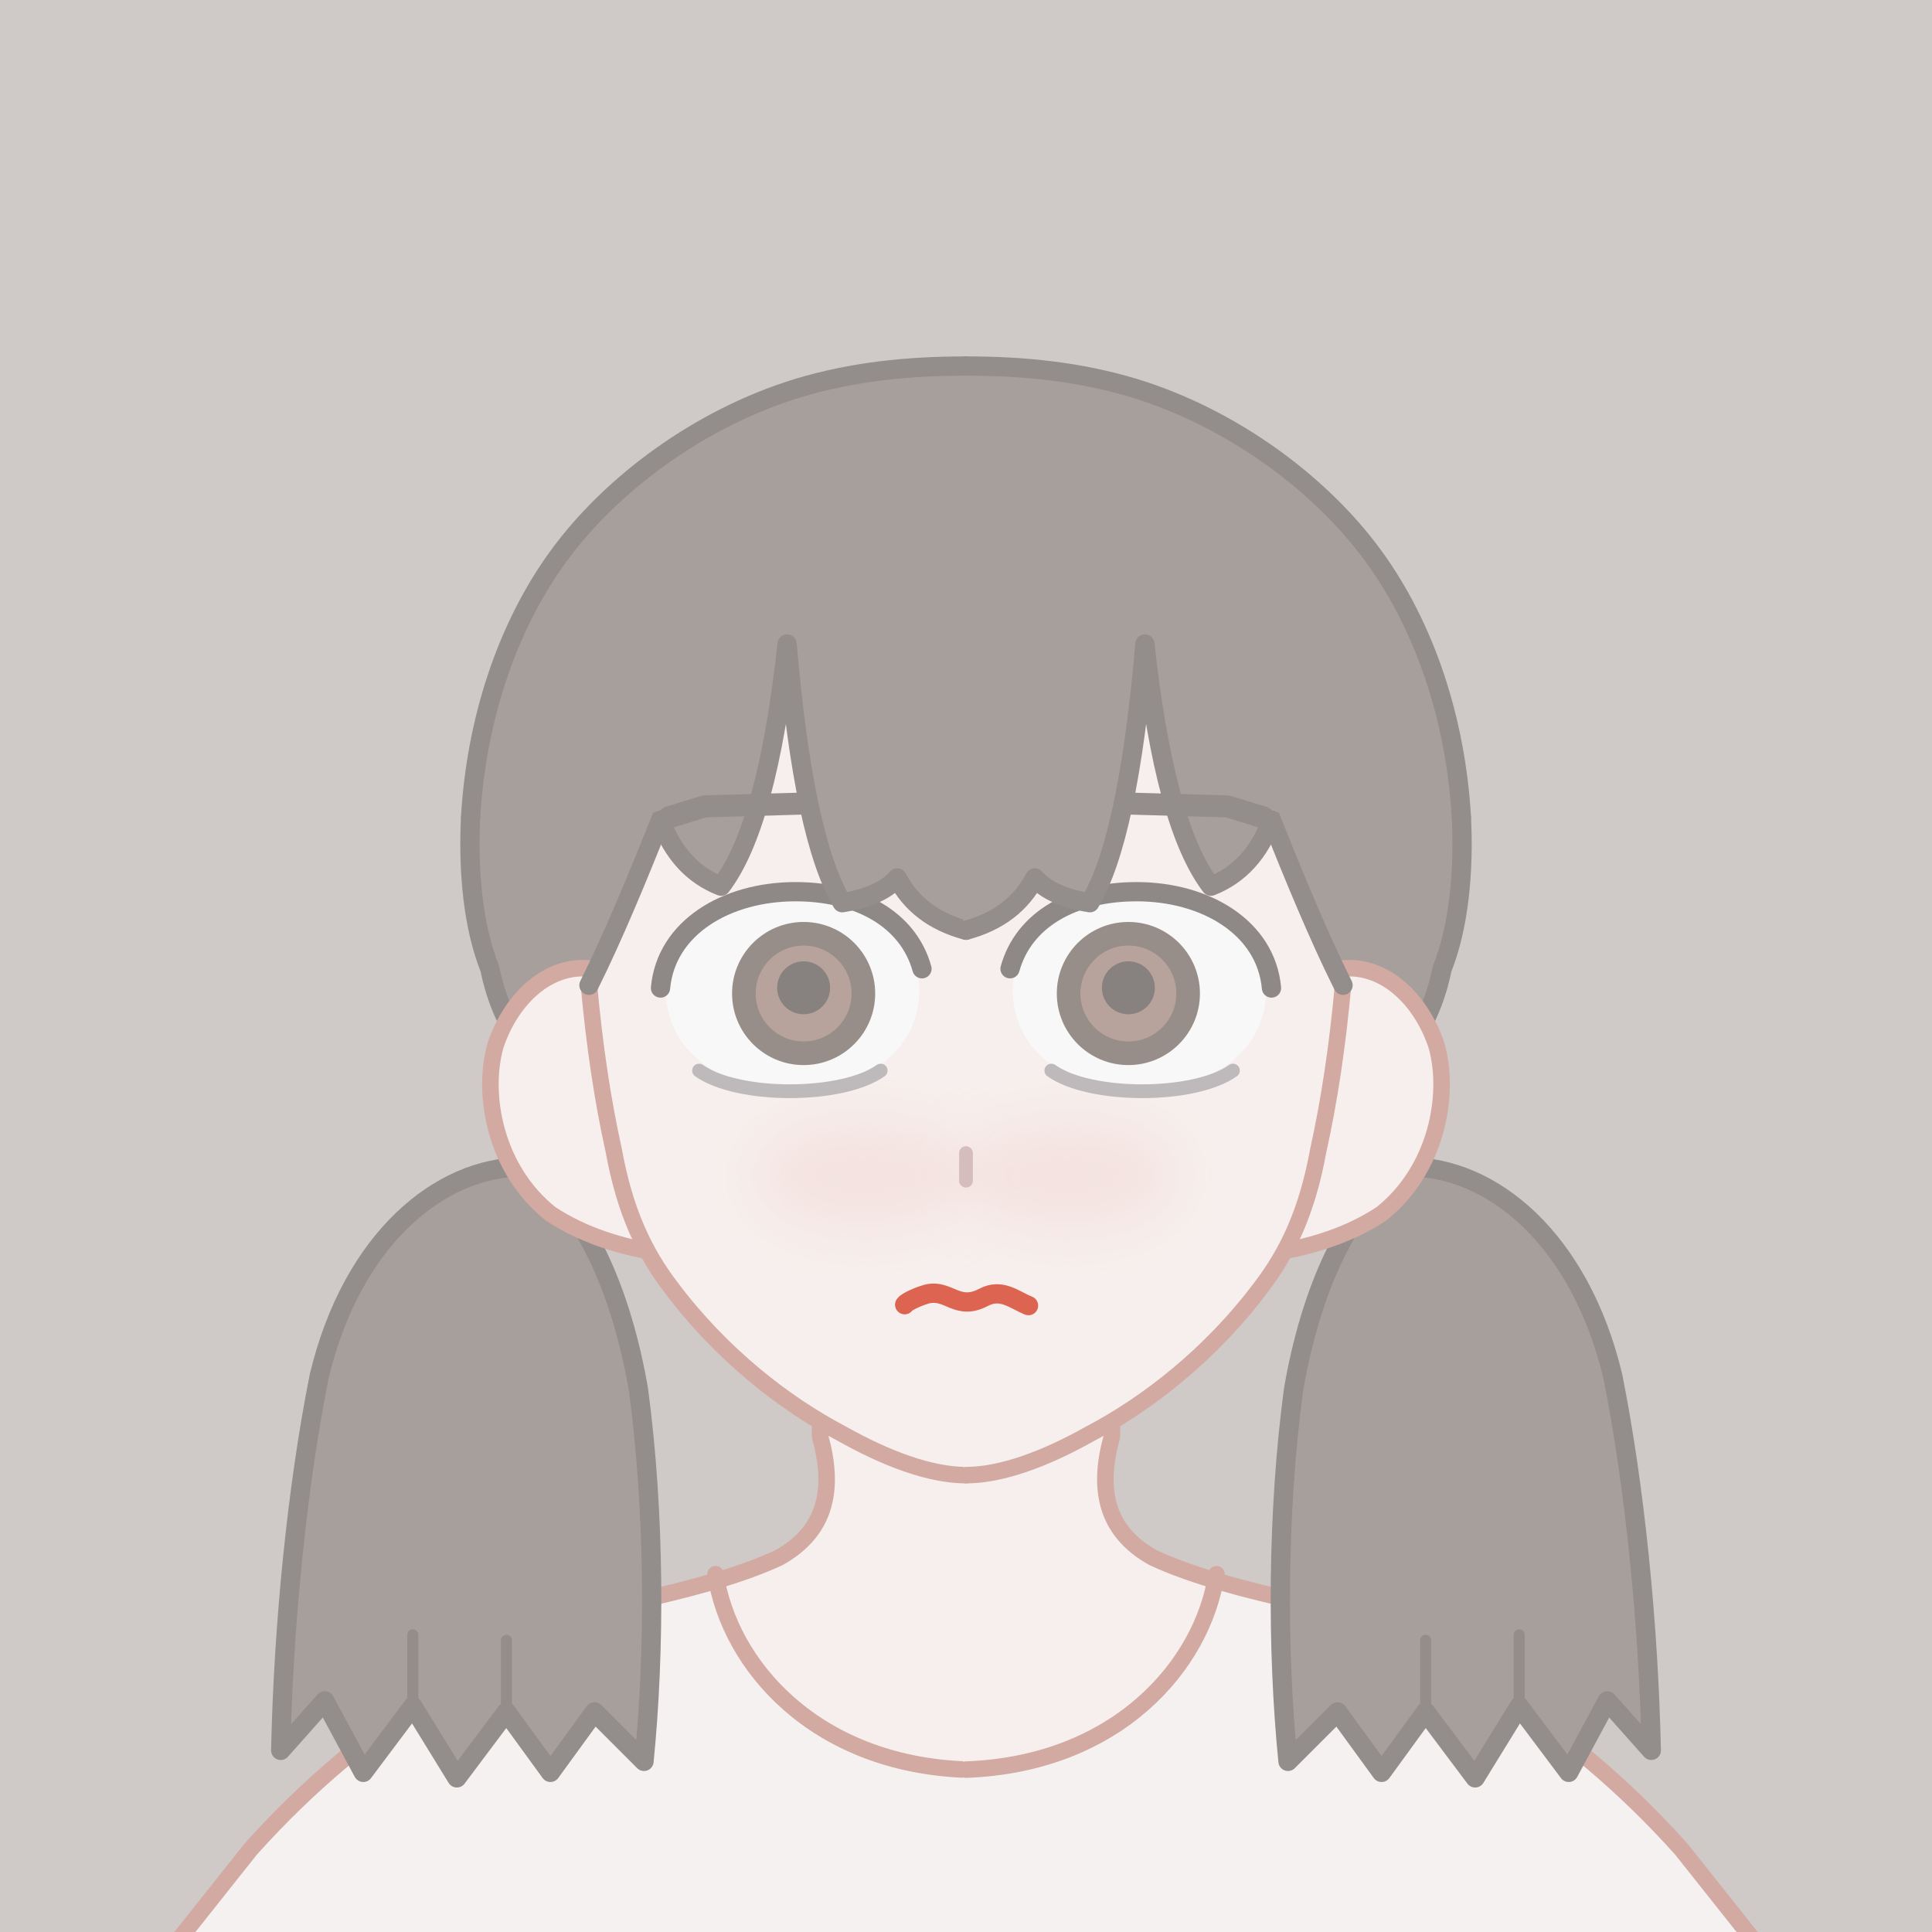
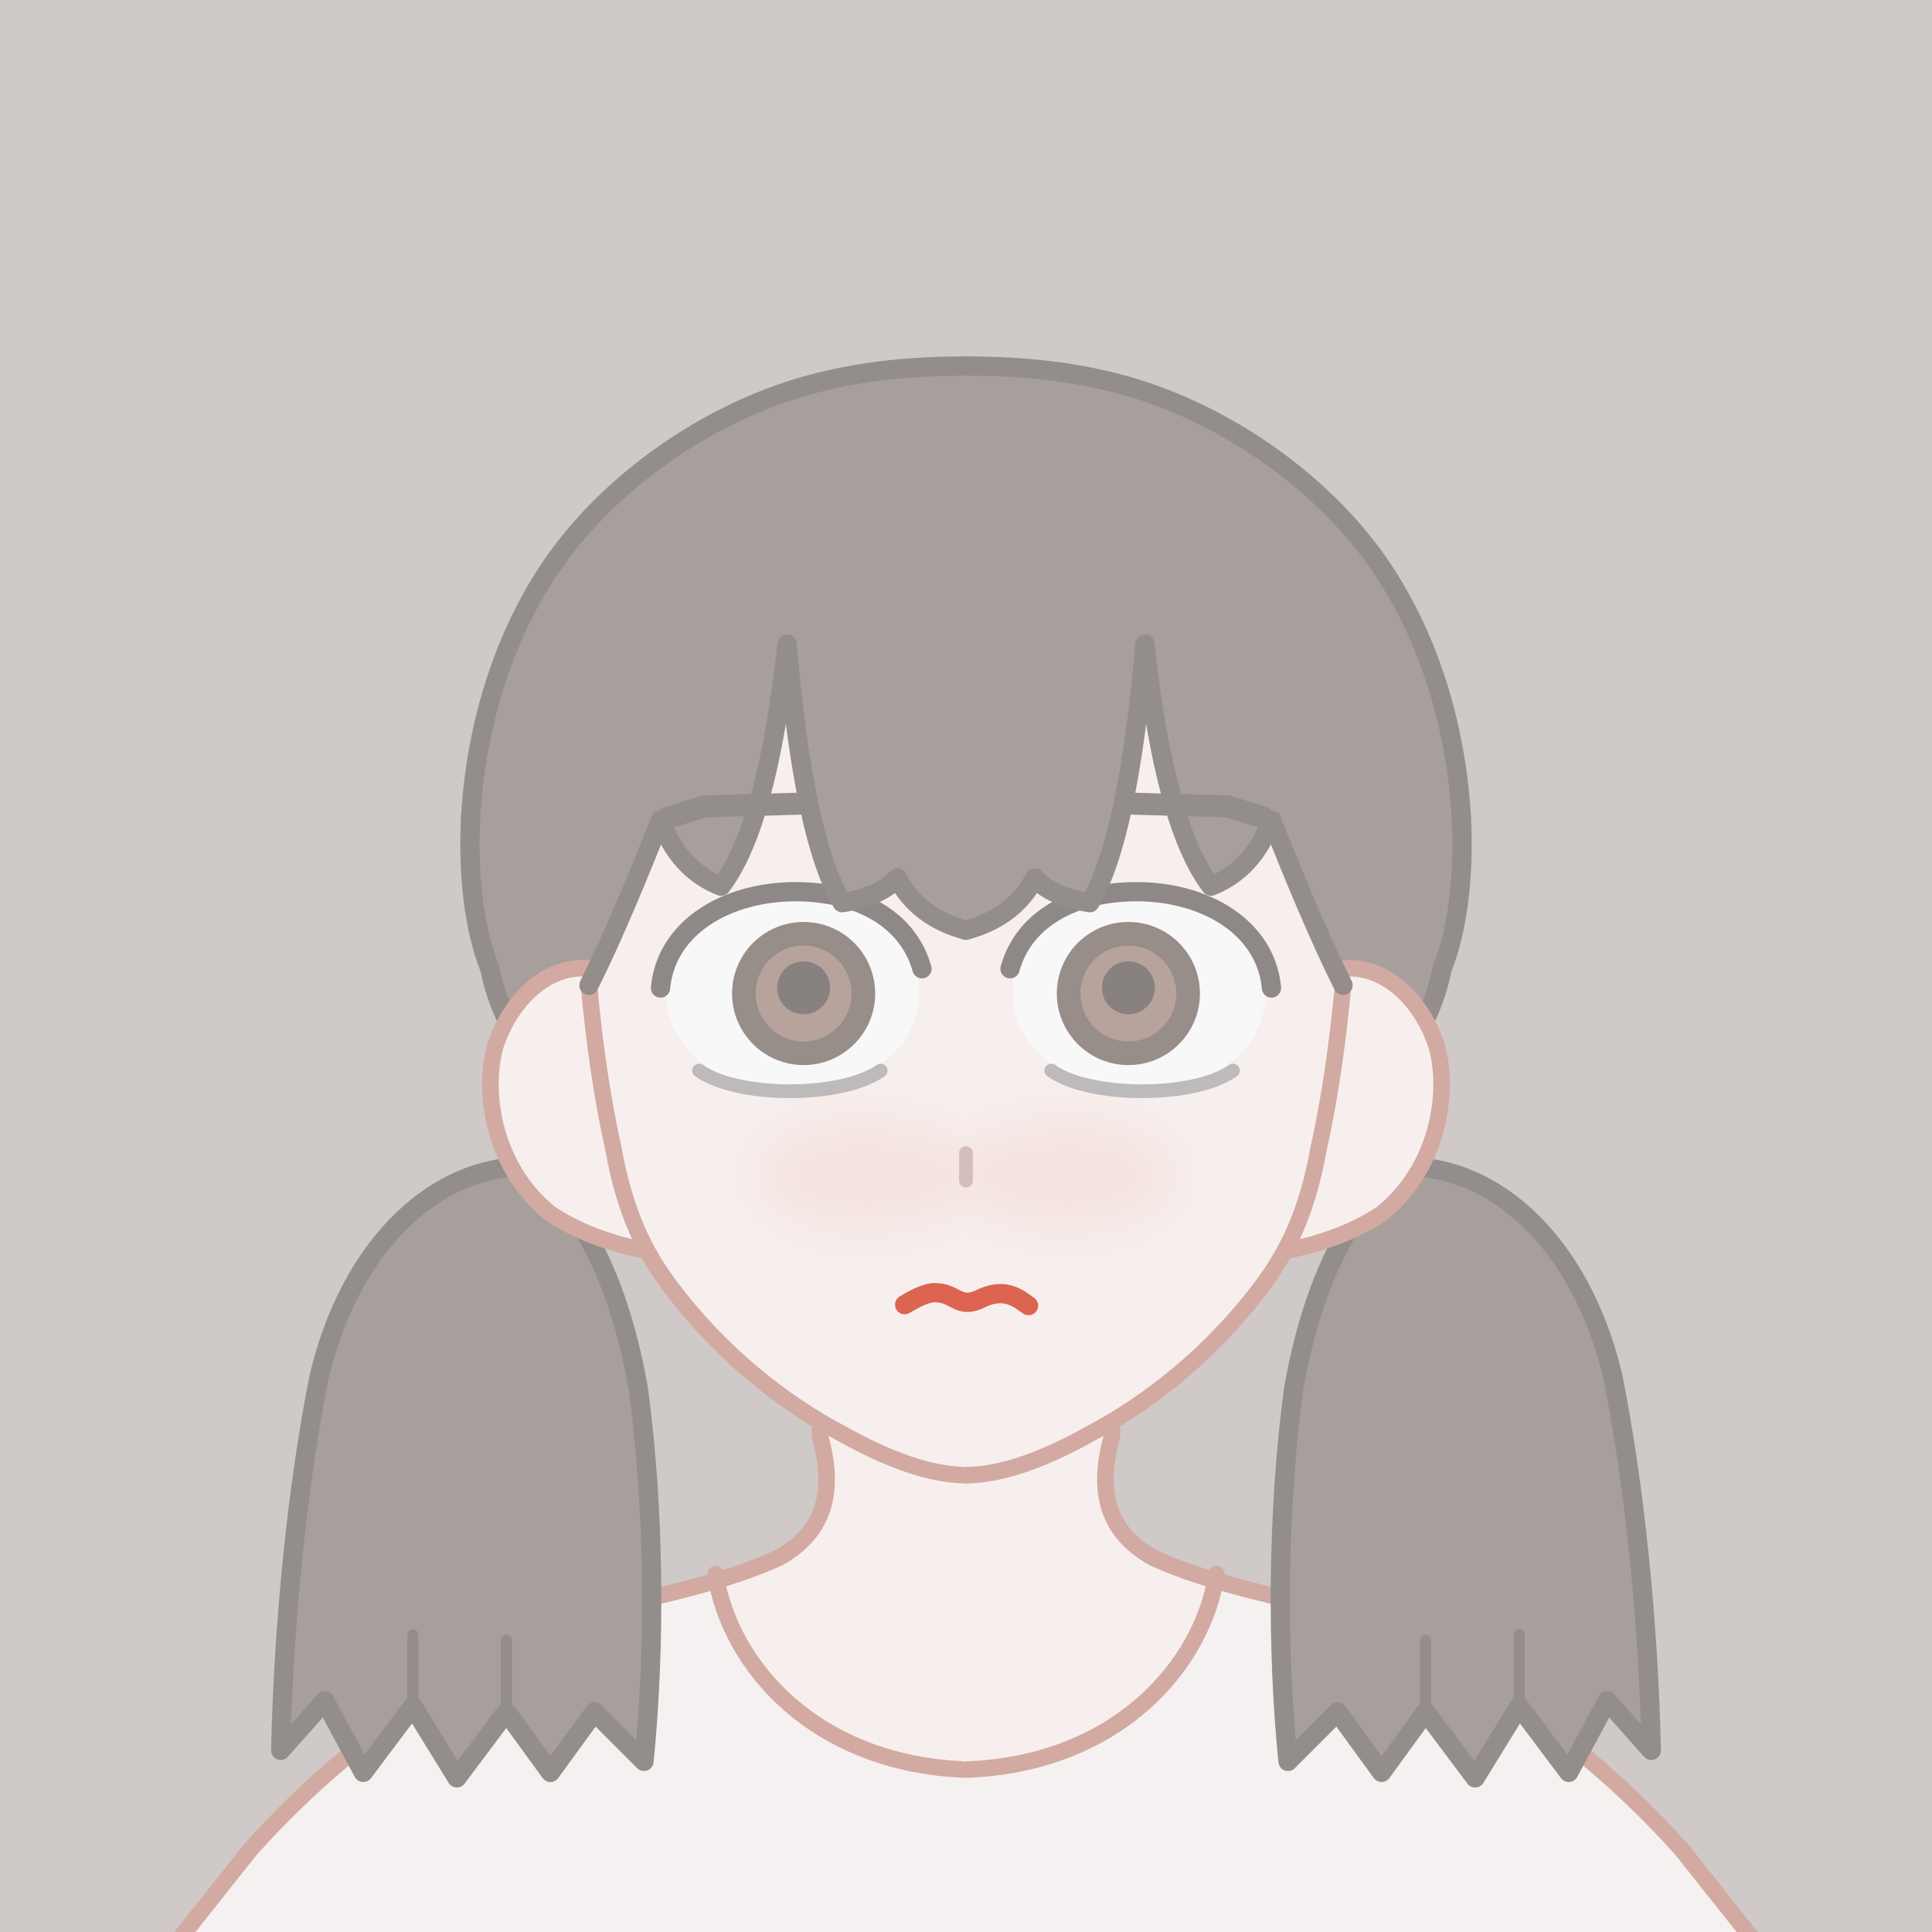
<svg xmlns="http://www.w3.org/2000/svg" width="702" height="702" viewBox="0 0 702 702">
  <defs>
-     <clipPath id="clip-path-1">
+     <clipPath id="clip-path-5">
      <path d="M242 389.2 L386 389.2 L386 464.8 L242 464.8 Z" />
    </clipPath>
    <filter id="filter-1" filterUnits="userSpaceOnUse" x="245" y="377" width="138" height="100" color-interpolation-filters="sRGB">
      <feGaussianBlur in="SourceGraphic" stdDeviation="9" color-interpolation-filters="linearRGB" />
    </filter>
-     <clipPath id="clip-path-2">
+     <clipPath id="clip-path-6">
      <path d="M460 389.2 L316 389.2 L316 464.8 L460 464.8 Z" />
    </clipPath>
    <filter id="filter-2" filterUnits="userSpaceOnUse" x="319" y="377" width="138" height="100" color-interpolation-filters="sRGB">
      <feGaussianBlur in="SourceGraphic" stdDeviation="9" color-interpolation-filters="linearRGB" />
    </filter>
-     <clipPath id="clip-path-3">
+     <clipPath id="clip-path-7">
      <path d="M242 360 C242 338 262 326 288 326 C314 326 334 338 334 360 C334 382 314 396 288 396 C262 396 242 382 242 360 Z" />
    </clipPath>
-     <clipPath id="clip-path-4">
+     <clipPath id="clip-path-8">
      <path d="M460 360 C460 338 440 326 414 326 C388 326 368 338 368 360 C368 382 388 396 414 396 C440 396 460 382 460 360 Z" />
    </clipPath>
  </defs>
  <g id="_ref">
    <g opacity="0.5">
      <rect x="0" y="0" width="702" height="702" fill="#ada19f" />
      <g data-layer="body">
        <g>
          <path d="M260 573 L230 582 C183 596 133 625 91 672 L60 712 L352 712 L352 643 C296 641 265 605 260 573 Z" fill="#f9f2f1" />
          <path d="M296 490 L298 522 C303 540 301 556 283 566 L260 573 C265 605 296 641 352 643 L352 490 Z" fill="#fdeeea" />
          <path d="M230 582 C183 596 133 625 91 672 L64 706" fill="none" stroke="#b46352" stroke-width="6" stroke-linecap="round" stroke-linejoin="round" />
          <path d="M296 500 C298 510 298 516 298 522 C303 540 301 556 283 566 C268 573 248 578 230 582" fill="none" stroke="#b46352" stroke-width="6" stroke-linecap="round" stroke-linejoin="round" />
          <path d="M260 572 C265 605 296 641 351 643" fill="none" stroke="#b46352" stroke-width="6" stroke-linecap="round" stroke-linejoin="round" />
        </g>
        <g>
          <path d="M442 573 L472 582 C519 596 569 625 611 672 L642 712 L350 712 L350 643 C406 641 437 605 442 573 Z" fill="#f9f2f1" />
          <path d="M406 490 L404 522 C399 540 401 556 419 566 L442 573 C437 605 406 641 350 643 L350 490 Z" fill="#fdeeea" />
          <path d="M472 582 C519 596 569 625 611 672 L638 706" fill="none" stroke="#b46352" stroke-width="6" stroke-linecap="round" stroke-linejoin="round" />
          <path d="M406 500 C404 510 404 516 404 522 C399 540 401 556 419 566 C434 573 454 578 472 582" fill="none" stroke="#b46352" stroke-width="6" stroke-linecap="round" stroke-linejoin="round" />
          <path d="M442 572 C437 605 406 641 351 643" fill="none" stroke="#b46352" stroke-width="6" stroke-linecap="round" stroke-linejoin="round" />
        </g>
      </g>
      <g data-layer="hairMid">
        <g>
          <path d="M190 424 C160 424 128 450 116 500 C108 540 103 590 102 636 L118 618 L132 644 L150 620 L166 646 L184 622 L200 644 L216 622 L234 640 C238 600 238 550 232 505 C226 470 212 436 190 424 Z" fill="#5d4e48" />
          <path d="M190 424 C160 424 128 450 116 500 C108 540 103 590 102 636 L118 618 L132 644 L150 620 L166 646 L184 622 L200 644 L216 622 L234 640 C238 600 238 550 232 505 C226 470 212 436 190 424 Z" fill="none" stroke="#352a27" stroke-width="7" stroke-linecap="round" stroke-linejoin="round" />
          <line x1="150" y1="620" x2="150" y2="594" fill="none" stroke="#352a27" stroke-width="4" stroke-linecap="round" stroke-linejoin="round" />
          <line x1="184" y1="622" x2="184" y2="596" fill="none" stroke="#352a27" stroke-width="4" stroke-linecap="round" stroke-linejoin="round" />
        </g>
        <g>
          <path d="M512 424 C542 424 574 450 586 500 C594 540 599 590 600 636 L584 618 L570 644 L552 620 L536 646 L518 622 L502 644 L486 622 L468 640 C464 600 464 550 470 505 C476 470 490 436 512 424 Z" fill="#5d4e48" />
          <path d="M512 424 C542 424 574 450 586 500 C594 540 599 590 600 636 L584 618 L570 644 L552 620 L536 646 L518 622 L502 644 L486 622 L468 640 C464 600 464 550 470 505 C476 470 490 436 512 424 Z" fill="none" stroke="#352a27" stroke-width="7" stroke-linecap="round" stroke-linejoin="round" />
          <line x1="552" y1="620" x2="552" y2="594" fill="none" stroke="#352a27" stroke-width="4" stroke-linecap="round" stroke-linejoin="round" />
          <line x1="518" y1="622" x2="518" y2="596" fill="none" stroke="#352a27" stroke-width="4" stroke-linecap="round" stroke-linejoin="round" />
        </g>
      </g>
      <g data-layer="hairBase">
        <g>
          <path d="M352 133 L351 133 C330 133 310 135 290 141 C254 152 222 176 203 202 C184 228 173 262 171 297 C170 317 172 337 178 352 C180 362 184 372 190 380 L198 386 L352 386 Z" fill="#5d4e48" />
          <path d="M351 133 C330 133 310 135 290 141 C254 152 222 176 203 202 C184 228 173 262 171 297" fill="none" stroke="#352a27" stroke-width="7" stroke-linecap="round" stroke-linejoin="round" />
          <path d="M171 297 C170 317 172 337 178 352 C180 362 184 372 190 380" fill="none" stroke="#352a27" stroke-width="7" stroke-linecap="round" stroke-linejoin="round" />
        </g>
        <g>
          <path d="M350 133 L351 133 C372 133 392 135 412 141 C448 152 480 176 499 202 C518 228 529 262 531 297 C532 317 530 337 524 352 C522 362 518 372 512 380 L504 386 L350 386 Z" fill="#5d4e48" />
          <path d="M351 133 C372 133 392 135 412 141 C448 152 480 176 499 202 C518 228 529 262 531 297" fill="none" stroke="#352a27" stroke-width="7" stroke-linecap="round" stroke-linejoin="round" />
          <path d="M531 297 C532 317 530 337 524 352 C522 362 518 372 512 380" fill="none" stroke="#352a27" stroke-width="7" stroke-linecap="round" stroke-linejoin="round" />
        </g>
      </g>
      <g data-layer="ear">
        <g>
          <path d="M215 352 C200 350 186 362 180 380 C175 398 180 425 200 441 C212 449 226 453 238 455 L225 380 Z" fill="#fdeeea" />
          <path d="M215 352 C200 350 186 362 180 380 C175 398 180 425 200 441 C212 449 226 453 238 455" fill="none" stroke="#b46352" stroke-width="6" stroke-linecap="round" stroke-linejoin="round" />
        </g>
        <g>
          <path d="M487 352 C502 350 516 362 522 380 C527 398 522 425 502 441 C490 449 476 453 464 455 L477 380 Z" fill="#fdeeea" />
          <path d="M487 352 C502 350 516 362 522 380 C527 398 522 425 502 441 C490 449 476 453 464 455" fill="none" stroke="#b46352" stroke-width="6" stroke-linecap="round" stroke-linejoin="round" />
        </g>
      </g>
      <g data-layer="face">
        <g>
          <path d="M352 200 L351 200 C322 200 296 208 278 228 C262 246 250 272 240 298 C232 318 223 340 214 358 C216 380 219 400 223 418 C227 440 234 455 244 468 C262 492 285 510 306 521 C322 530 338 536 351 536 L352 536 Z" fill="#fdeeea" />
          <path d="M214 358 C216 380 219 400 223 418 C227 440 234 455 244 468 C262 492 285 510 306 521 C322 530 338 536 351 536" fill="none" stroke="#b46352" stroke-width="6" stroke-linecap="round" stroke-linejoin="round" />
        </g>
        <g>
          <path d="M350 200 L351 200 C380 200 406 208 424 228 C440 246 452 272 462 298 C470 318 479 340 488 358 C486 380 483 400 479 418 C475 440 468 455 458 468 C440 492 417 510 396 521 C380 530 364 536 351 536 L350 536 Z" fill="#fdeeea" />
          <path d="M488 358 C486 380 483 400 479 418 C475 440 468 455 458 468 C440 492 417 510 396 521 C380 530 364 536 351 536" fill="none" stroke="#b46352" stroke-width="6" stroke-linecap="round" stroke-linejoin="round" />
        </g>
      </g>
      <g data-layer="makeup">
-         <g clip-path="url(#clip-path-1)">
+         <g clip-path="url(#clip-path-5)">
          <g filter="url(#filter-1)">
            <ellipse cx="314" cy="427" rx="40" ry="21" fill="#f3bfb8" opacity="0.5" />
          </g>
        </g>
-         <g clip-path="url(#clip-path-2)">
+         <g clip-path="url(#clip-path-6)">
          <g filter="url(#filter-2)">
            <ellipse cx="388" cy="427" rx="40" ry="21" fill="#f3bfb8" opacity="0.5" />
          </g>
        </g>
      </g>
      <g data-layer="mouth">
        <line x1="351" y1="419" x2="351" y2="429" fill="none" stroke="#b98a88" stroke-width="5" stroke-linecap="round" />
      </g>
      <g data-layer="eye">
        <path d="M242 360 C242 338 262 326 288 326 C314 326 334 338 334 360 C334 382 314 396 288 396 C262 396 242 382 242 360 Z" fill="#ffffff" />
-         <g clip-path="url(#clip-path-3)">
+         <g clip-path="url(#clip-path-7)">
          <g>
            <circle cx="292" cy="361" r="26" fill="#3e2a22" />
            <circle cx="292" cy="361" r="17.42" fill="#7e5647" />
            <circle cx="292" cy="358.92" r="9.62" fill="#1e1410" />
          </g>
        </g>
        <g>
          <path d="M254 389 C268 399 306 399 320 389" fill="none" stroke="#8b8284" stroke-width="5" stroke-linecap="round" />
          <path d="M240 359 C242 337 264 324 289 324 C312 324 330 334 335 352" fill="none" stroke="#2b201d" stroke-width="7" stroke-linecap="round" stroke-linejoin="round" />
        </g>
        <g>
          <path d="M460 360 C460 338 440 326 414 326 C388 326 368 338 368 360 C368 382 388 396 414 396 C440 396 460 382 460 360 Z" fill="#ffffff" />
-           <g clip-path="url(#clip-path-4)">
+           <g clip-path="url(#clip-path-8)">
            <g>
              <circle cx="410" cy="361" r="26" fill="#3e2a22" />
              <circle cx="410" cy="361" r="17.42" fill="#7e5647" />
              <circle cx="410" cy="358.92" r="9.62" fill="#1e1410" />
            </g>
          </g>
          <g>
            <path d="M448 389 C434 399 396 399 382 389" fill="none" stroke="#8b8284" stroke-width="5" stroke-linecap="round" />
            <path d="M462 359 C460 337 438 324 413 324 C390 324 372 334 367 352" fill="none" stroke="#2b201d" stroke-width="7" stroke-linecap="round" stroke-linejoin="round" />
          </g>
        </g>
      </g>
      <g data-layer="hairLine">
        <path d="M351 200 C322 200 296 208 278 228 C262 246 250 272 240 298 C232 318 223 340 214 358" fill="none" stroke="#352a27" stroke-width="7" stroke-linecap="round" stroke-linejoin="round" />
        <path d="M351 200 C380 200 406 208 424 228 C440 246 452 272 462 298 C470 318 479 340 488 358" fill="none" stroke="#352a27" stroke-width="7" stroke-linecap="round" stroke-linejoin="round" />
      </g>
      <g data-layer="hairFront">
        <g>
          <path d="M240 298 C244.4 310 251.733 318 262 322 C273.2 307.333 281.2 278 286 234 C290 281 296.667 312.333 306 328 C315.333 326.533 322 323.533 326 319 C331 328.533 339.333 334.867 351 338 L352 338 L352 150 L200 250 Z" fill="#5d4e48" />
          <path d="M240 298 C244.4 310 251.733 318 262 322 C273.2 307.333 281.2 278 286 234 C290 281 296.667 312.333 306 328 C315.333 326.533 322 323.533 326 319 C331 328.533 339.333 334.867 351 338" fill="none" stroke="#352a27" stroke-width="7" stroke-linecap="round" stroke-linejoin="round" />
        </g>
        <g>
          <path d="M462 298 C457.6 310 450.267 318 440 322 C428.8 307.333 420.8 278 416 234 C412 281 405.333 312.333 396 328 C386.667 326.533 380 323.533 376 319 C371 328.533 362.667 334.867 351 338 L350 338 L350 150 L502 250 Z" fill="#5d4e48" />
          <path d="M462 298 C457.6 310 450.267 318 440 322 C428.8 307.333 420.8 278 416 234 C412 281 405.333 312.333 396 328 C386.667 326.533 380 323.533 376 319 C371 328.533 362.667 334.867 351 338" fill="none" stroke="#352a27" stroke-width="7" stroke-linecap="round" stroke-linejoin="round" />
        </g>
      </g>
      <g data-layer="brow">
        <polyline points="243,297 256,293 291,292" fill="none" stroke="#352a27" stroke-width="8" stroke-linecap="round" stroke-linejoin="round" />
        <polyline points="459,297 446,293 411,292" fill="none" stroke="#352a27" stroke-width="8" stroke-linecap="round" stroke-linejoin="round" />
      </g>
    </g>
  </g>
  <g id="full">
-     <path d="M328.715 474.066 C329.614 472.718 334.892 470.693 336.59 470.25 C344.738 468.125 347.657 476.517 357.382 471.4 C363.912 467.964 368.476 472.304 373.715 474.4" fill="none" stroke="#dc6450" stroke-width="7" stroke-linecap="round" stroke-linejoin="round" />
+     <path d="M328.715 474.066 C331.217 472.588 334.967 470.338 338.59 469.75 C347.717 469.088 347.657 476.517 357.382 471.4 C366.217 467.588 371.217 472.838 373.715 474.4" fill="none" stroke="#dc6450" stroke-width="7" stroke-linecap="round" stroke-linejoin="round" />
  </g>
</svg>
